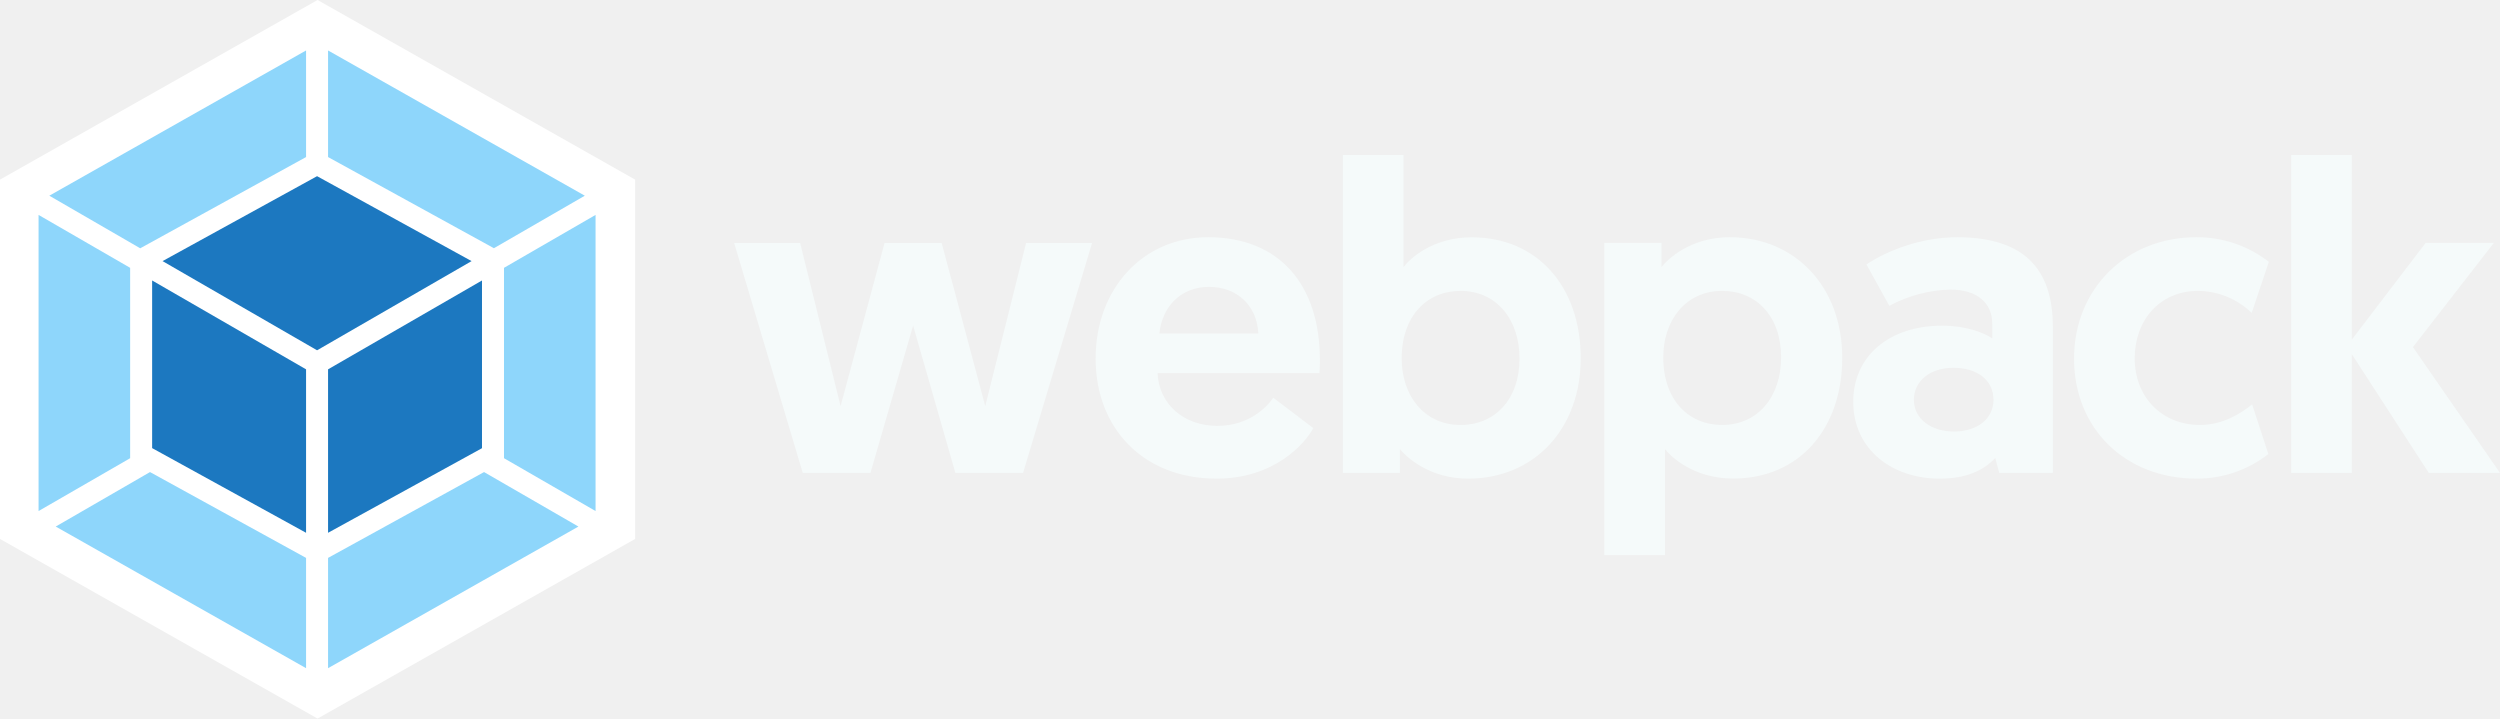
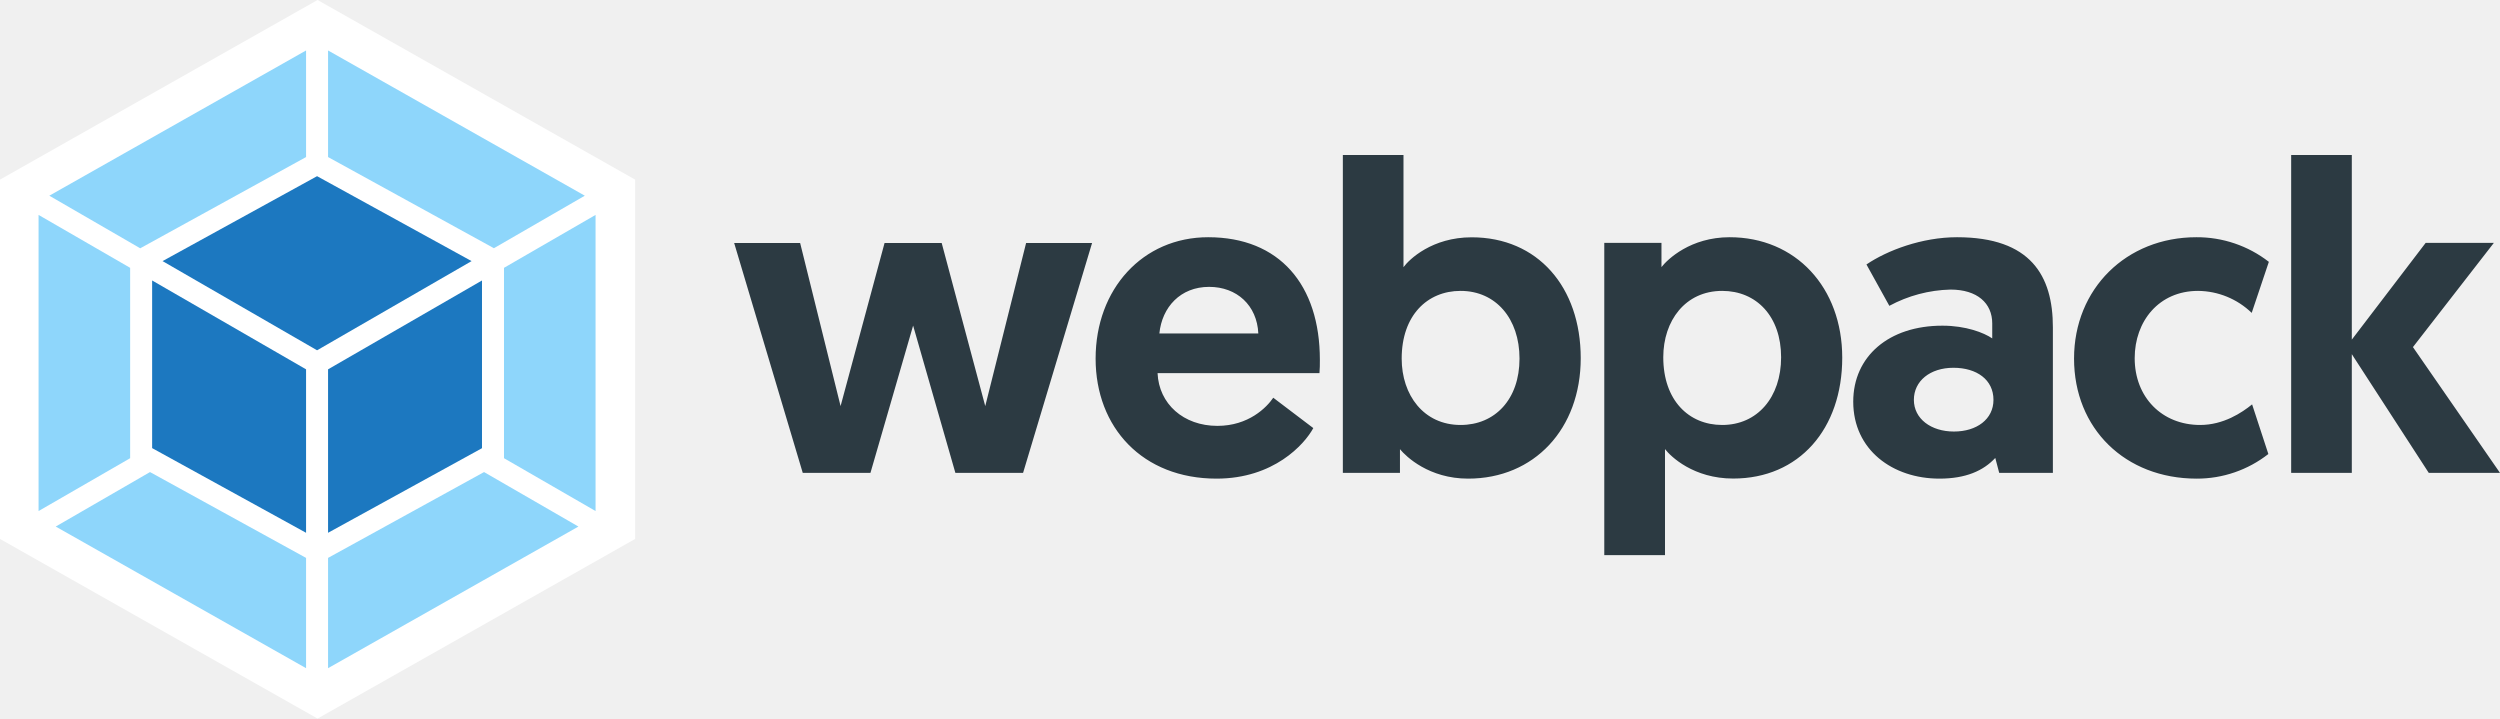
- <svg xmlns="http://www.w3.org/2000/svg" height="500" width="1739.58" id="svg10" version="1.1" viewBox="0 0 1739.58 500">
+ <svg xmlns="http://www.w3.org/2000/svg" viewBox="0 0 1739.58 500" version="1.1" id="svg10" width="1739.58" height="500">
  <defs id="defs14" />
-   <path style="fill:#ffffff;stroke-width:0.571" id="path2" d="M 220.966,0 441.932,124.986 V 375.014 L 220.966,500 0,375.014 V 124.986 Z" />
-   <path style="fill:#8ed6fb;stroke-width:0.571" id="path4" d="m 402.478,366.393 -174.203,98.55 v -76.739 l 108.542,-59.724 z m 11.933,-10.791 V 149.538 l -63.72,36.828 V 318.831 Z M 38.769,366.393 212.972,464.942 V 388.204 L 104.374,328.48 Z M 26.836,355.601 V 149.538 l 63.72,36.828 V 318.831 Z M 34.315,136.177 212.972,35.115 V 109.284 l -114.48,62.978 -0.914,0.514 z m 372.616,0 -178.657,-101.062 V 109.284 l 114.48,62.921 0.914,0.514 z" />
-   <path style="fill:#1c78c0;stroke-width:0.571" id="path6" d="M 212.972,370.732 105.858,311.808 V 195.158 l 107.114,61.836 z m 15.302,0 107.114,-58.867 V 195.158 L 228.275,256.994 Z M 113.11,181.683 220.624,122.588 328.137,181.683 220.624,243.748 Z" />
-   <path style="fill:#f5fafa;stroke-width:0.571" id="path8" d="m 664.782,329.051 h 47.105 l 48.019,-159.986 h -45.906 l -28.434,113.509 -30.319,-113.509 H 615.508 L 584.904,282.574 556.755,169.065 h -45.906 l 47.733,159.986 h 47.105 l 29.691,-102.489 z m 97.579,-79.536 c 0,48.019 32.717,83.533 84.161,83.533 39.797,0 61.208,-23.867 67.318,-35.172 l -27.863,-21.126 c -4.568,6.737 -17.129,19.584 -38.883,19.584 -23.581,0 -40.71,-15.302 -41.624,-36.713 h 112.653 c 0.285,-3.083 0.285,-6.109 0.285,-9.193 0,-52.301 -28.149,-85.36 -77.709,-85.36 -45.621,0 -78.337,36.085 -78.337,84.447 z m 44.365,-17.472 c 1.827,-18.328 14.674,-32.431 34.601,-32.431 19.299,0 33.345,12.847 34.258,32.431 z m 127.612,97.008 h 39.797 v -16.501 c 4.282,5.196 20.212,20.498 47.448,20.498 45.906,0 78.337,-34.544 78.337,-83.819 0,-49.56 -29.976,-84.104 -75.882,-84.104 -27.521,0 -43.451,15.302 -47.448,20.783 v -78.052 h -42.195 v 221.194 z m 40.996,-79.536 c 0,-29.976 17.757,-47.105 40.996,-47.105 24.495,0 40.996,19.299 40.996,47.105 0,28.434 -17.129,46.192 -40.996,46.192 -25.694,0 -40.996,-20.84 -40.996,-46.192 z m 141.03,136.748 h 42.195 v -73.77 c 3.997,5.196 19.87,20.498 47.448,20.498 45.906,0 75.882,-34.544 75.882,-84.104 0,-48.932 -32.431,-83.819 -78.337,-83.819 -27.235,0 -43.165,15.302 -47.448,20.783 v -16.844 h -39.797 v 217.255 z m 40.996,-137.661 c 0,-25.408 15.302,-46.192 40.996,-46.192 23.867,0 40.996,17.757 40.996,46.192 0,27.863 -16.501,47.105 -40.996,47.105 -23.239,0 -40.996,-17.129 -40.996,-47.105 z m 132.18,30.89 c 0,33.63 27.521,53.557 59.952,53.557 18.385,0 30.604,-5.481 38.883,-14.388 l 2.741,10.392 h 37.342 V 227.761 c 0,-35.8 -15.302,-62.693 -66.689,-62.693 -24.495,0 -48.647,9.193 -63.035,18.956 l 15.93,28.777 A 94.325,94.325 0 0 1 1357.2,201.496 c 18.671,0 29.062,9.478 29.062,23.581 v 10.392 c -5.824,-3.997 -18.385,-8.85 -34.601,-8.85 -37.342,-0.057 -62.122,21.354 -62.122,52.872 z m 42.195,-1.256 c 0,-13.132 11.305,-22.325 27.521,-22.325 16.216,0 27.863,8.279 27.863,22.325 0,13.475 -11.648,22.04 -27.521,22.04 -15.873,0 -27.863,-8.85 -27.863,-22.04 z m 199.212,17.472 c -26.607,0 -45.564,-19.299 -45.564,-46.477 0,-25.694 16.844,-46.82 44.079,-46.82 a 54.357,54.357 0 0 1 37.342,15.302 l 11.933,-35.514 a 81.421,81.421 0 0 0 -50.474,-17.129 c -48.647,0 -85.075,35.8 -85.075,84.447 0,48.647 35.514,83.533 85.36,83.533 a 80.507,80.507 0 0 0 49.846,-17.129 l -11.305,-34.544 c -7.08,5.767 -19.927,14.331 -36.142,14.331 z m 63.321,33.345 h 42.195 v -82.62 l 53.557,82.62 h 49.56 l -60.58,-87.53 56.298,-72.513 h -47.448 l -51.387,67.318 V 107.857 h -42.195 z" />
+   <path d="M 220.966,0 441.932,124.986 V 375.014 L 220.966,500 0,375.014 V 124.986 Z" id="path2" style="fill:#ffffff;stroke-width:0.571" />
+   <path d="m 402.478,366.393 -174.203,98.55 v -76.739 l 108.542,-59.724 z m 11.933,-10.791 V 149.538 l -63.72,36.828 V 318.831 Z M 38.769,366.393 212.972,464.942 V 388.204 L 104.374,328.48 Z M 26.836,355.601 V 149.538 l 63.72,36.828 V 318.831 Z M 34.315,136.177 212.972,35.115 V 109.284 l -114.48,62.978 -0.914,0.514 z m 372.616,0 -178.657,-101.062 V 109.284 l 114.48,62.921 0.914,0.514 z" id="path4" style="fill:#8ed6fb;stroke-width:0.571" />
+   <path d="M 212.972,370.732 105.858,311.808 V 195.158 l 107.114,61.836 z m 15.302,0 107.114,-58.867 V 195.158 L 228.275,256.994 Z M 113.11,181.683 220.624,122.588 328.137,181.683 220.624,243.748 Z" id="path6" style="fill:#1c78c0;stroke-width:0.571" />
+   <path d="m 664.782,329.051 h 47.105 l 48.019,-159.986 h -45.906 l -28.434,113.509 -30.319,-113.509 H 615.508 L 584.904,282.574 556.755,169.065 h -45.906 l 47.733,159.986 h 47.105 l 29.691,-102.489 z m 97.579,-79.536 c 0,48.019 32.717,83.533 84.161,83.533 39.797,0 61.208,-23.867 67.318,-35.172 l -27.863,-21.126 c -4.568,6.737 -17.129,19.584 -38.883,19.584 -23.581,0 -40.71,-15.302 -41.624,-36.713 h 112.653 c 0.285,-3.083 0.285,-6.109 0.285,-9.193 0,-52.301 -28.149,-85.36 -77.709,-85.36 -45.621,0 -78.337,36.085 -78.337,84.447 z m 44.365,-17.472 c 1.827,-18.328 14.674,-32.431 34.601,-32.431 19.299,0 33.345,12.847 34.258,32.431 z m 127.612,97.008 h 39.797 v -16.501 c 4.282,5.196 20.212,20.498 47.448,20.498 45.906,0 78.337,-34.544 78.337,-83.819 0,-49.56 -29.976,-84.104 -75.882,-84.104 -27.521,0 -43.451,15.302 -47.448,20.783 v -78.052 h -42.195 v 221.194 z m 40.996,-79.536 c 0,-29.976 17.757,-47.105 40.996,-47.105 24.495,0 40.996,19.299 40.996,47.105 0,28.434 -17.129,46.192 -40.996,46.192 -25.694,0 -40.996,-20.84 -40.996,-46.192 z m 141.03,136.748 h 42.195 v -73.77 c 3.997,5.196 19.87,20.498 47.448,20.498 45.906,0 75.882,-34.544 75.882,-84.104 0,-48.932 -32.431,-83.819 -78.337,-83.819 -27.235,0 -43.165,15.302 -47.448,20.783 v -16.844 h -39.797 v 217.255 z m 40.996,-137.661 c 0,-25.408 15.302,-46.192 40.996,-46.192 23.867,0 40.996,17.757 40.996,46.192 0,27.863 -16.501,47.105 -40.996,47.105 -23.239,0 -40.996,-17.129 -40.996,-47.105 z m 132.18,30.89 c 0,33.63 27.521,53.557 59.952,53.557 18.385,0 30.604,-5.481 38.883,-14.388 l 2.741,10.392 h 37.342 V 227.761 c 0,-35.8 -15.302,-62.693 -66.689,-62.693 -24.495,0 -48.647,9.193 -63.035,18.956 l 15.93,28.777 A 94.325,94.325 0 0 1 1357.2,201.496 c 18.671,0 29.062,9.478 29.062,23.581 v 10.392 c -5.824,-3.997 -18.385,-8.85 -34.601,-8.85 -37.342,-0.057 -62.122,21.354 -62.122,52.872 z m 42.195,-1.256 c 0,-13.132 11.305,-22.325 27.521,-22.325 16.216,0 27.863,8.279 27.863,22.325 0,13.475 -11.648,22.04 -27.521,22.04 -15.873,0 -27.863,-8.85 -27.863,-22.04 z m 199.212,17.472 c -26.607,0 -45.564,-19.299 -45.564,-46.477 0,-25.694 16.844,-46.82 44.079,-46.82 a 54.357,54.357 0 0 1 37.342,15.302 l 11.933,-35.514 a 81.421,81.421 0 0 0 -50.474,-17.129 c -48.647,0 -85.075,35.8 -85.075,84.447 0,48.647 35.514,83.533 85.36,83.533 a 80.507,80.507 0 0 0 49.846,-17.129 l -11.305,-34.544 c -7.08,5.767 -19.927,14.331 -36.142,14.331 z m 63.321,33.345 h 42.195 v -82.62 l 53.557,82.62 h 49.56 l -60.58,-87.53 56.298,-72.513 h -47.448 l -51.387,67.318 V 107.857 h -42.195 z" id="path8" style="fill:#2c3a42;stroke-width:0.571;fill-opacity:1" />
</svg>
